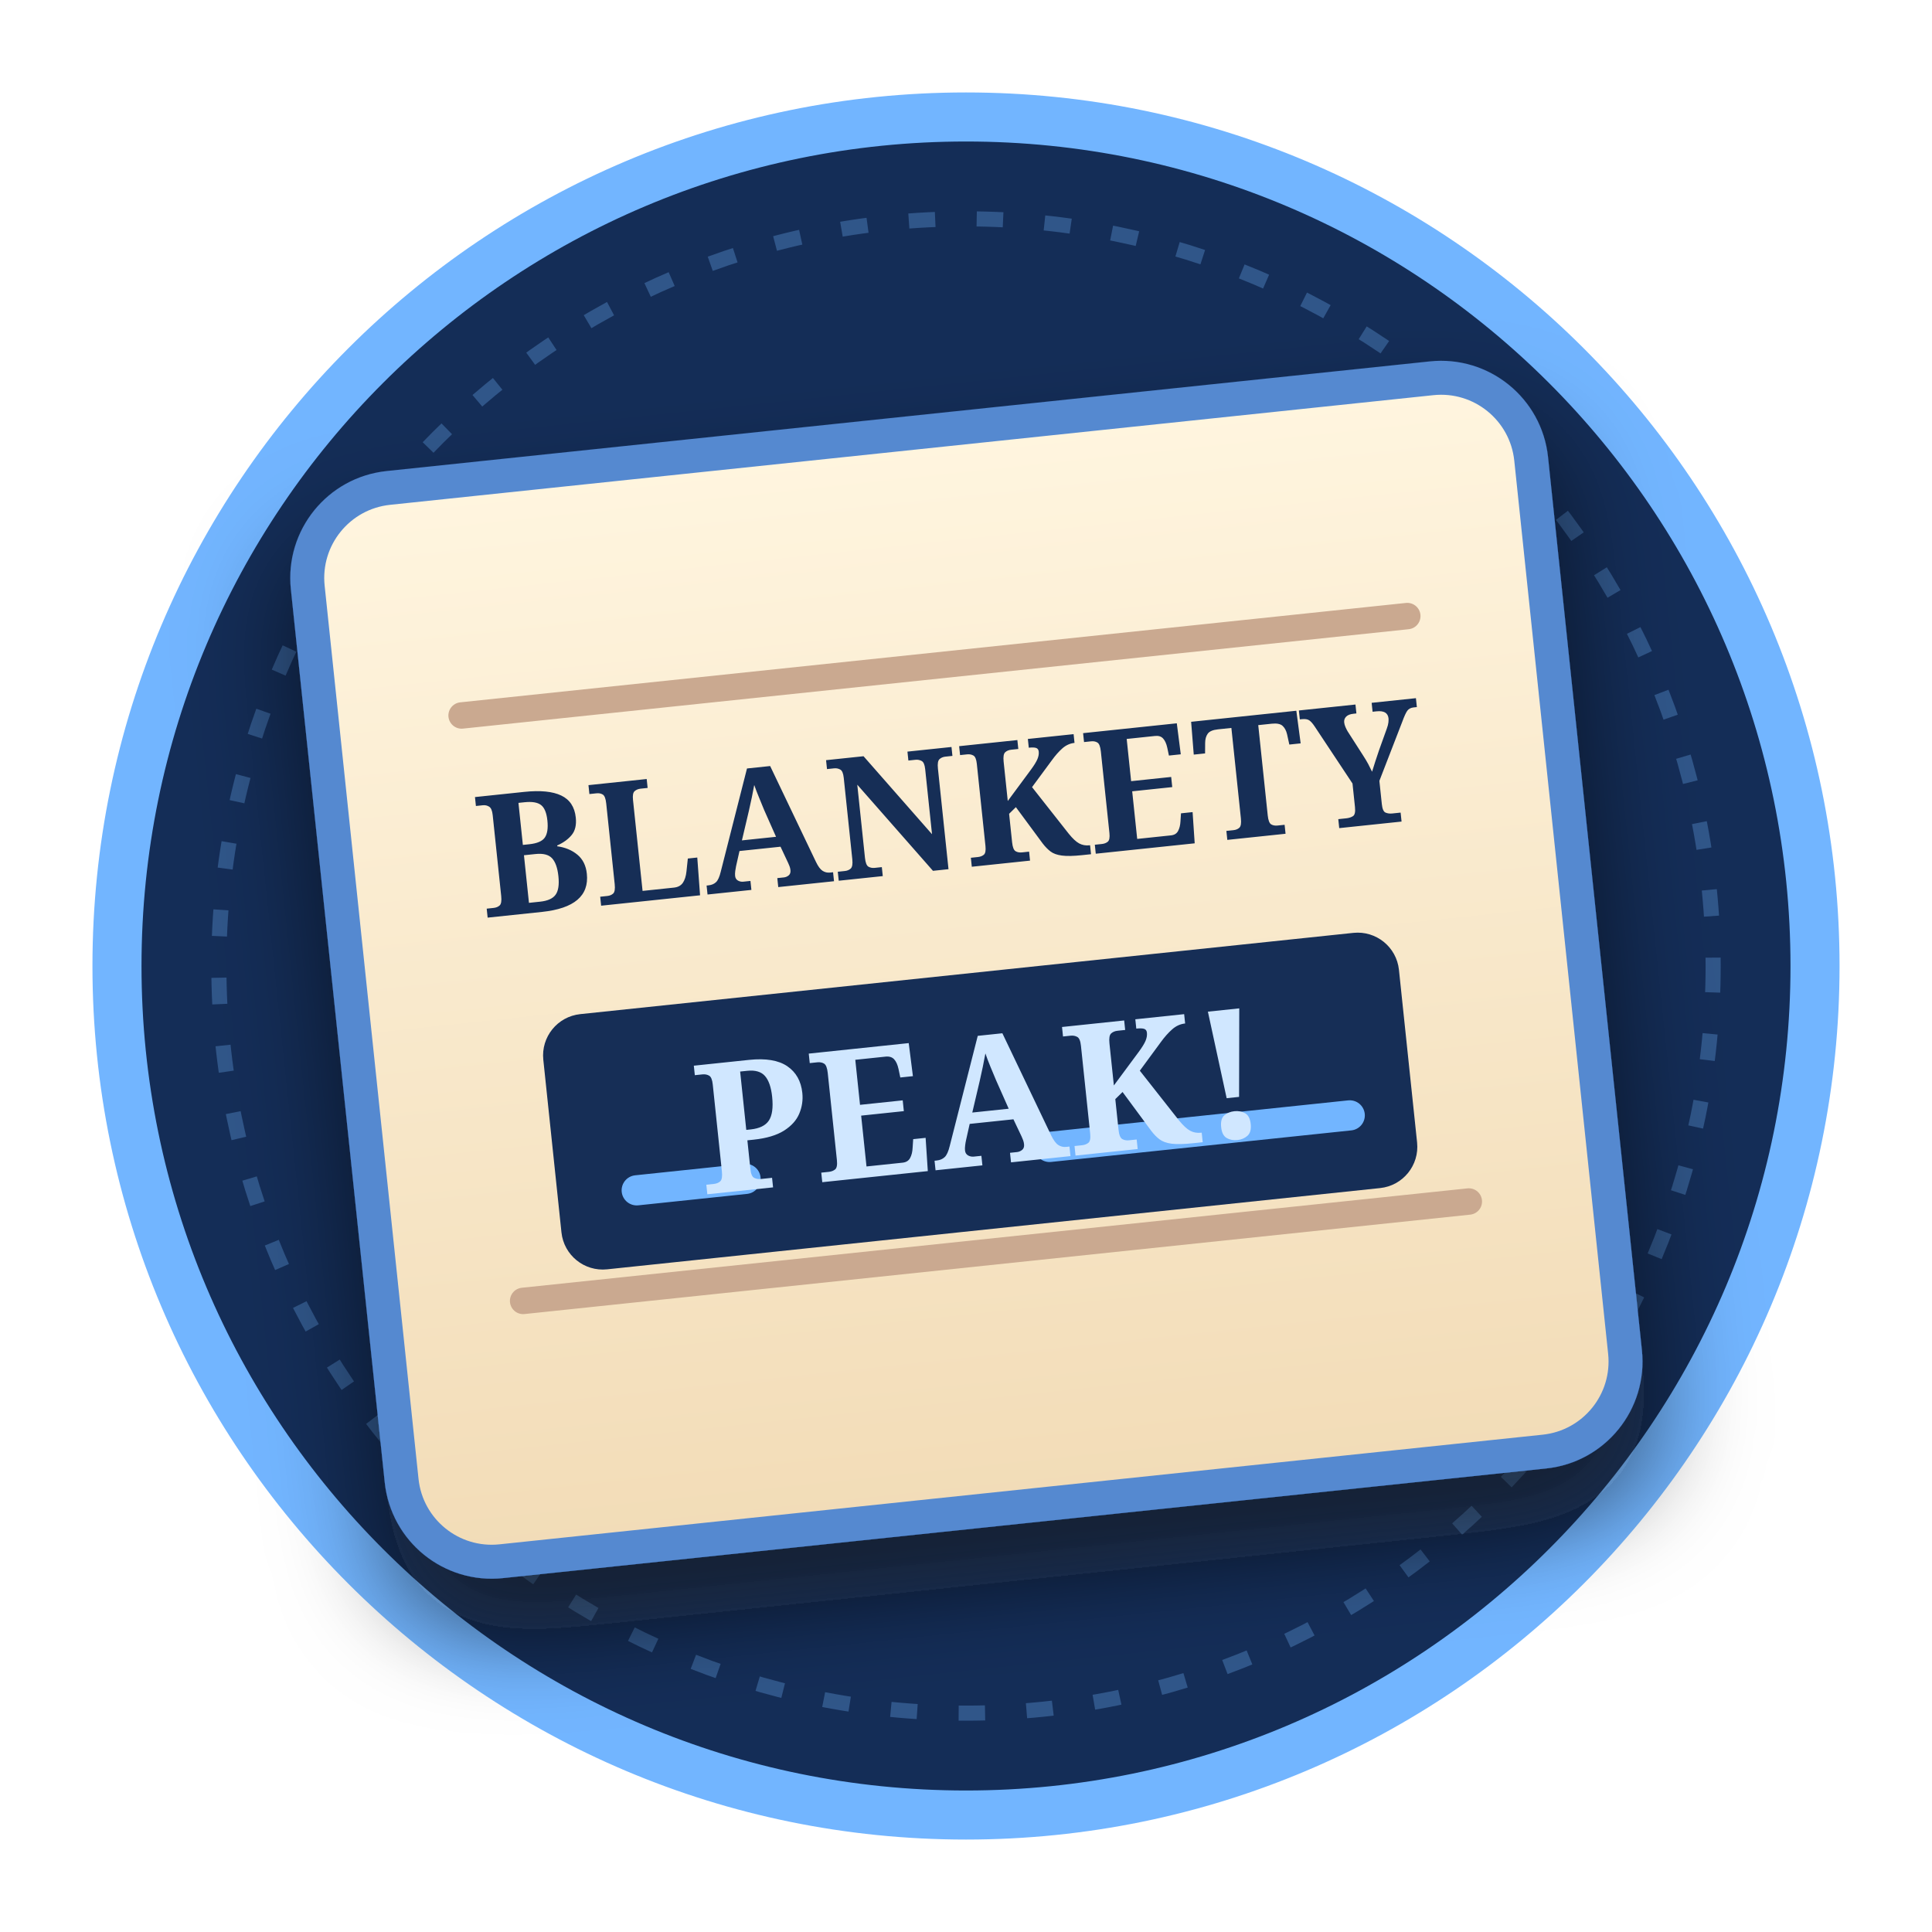
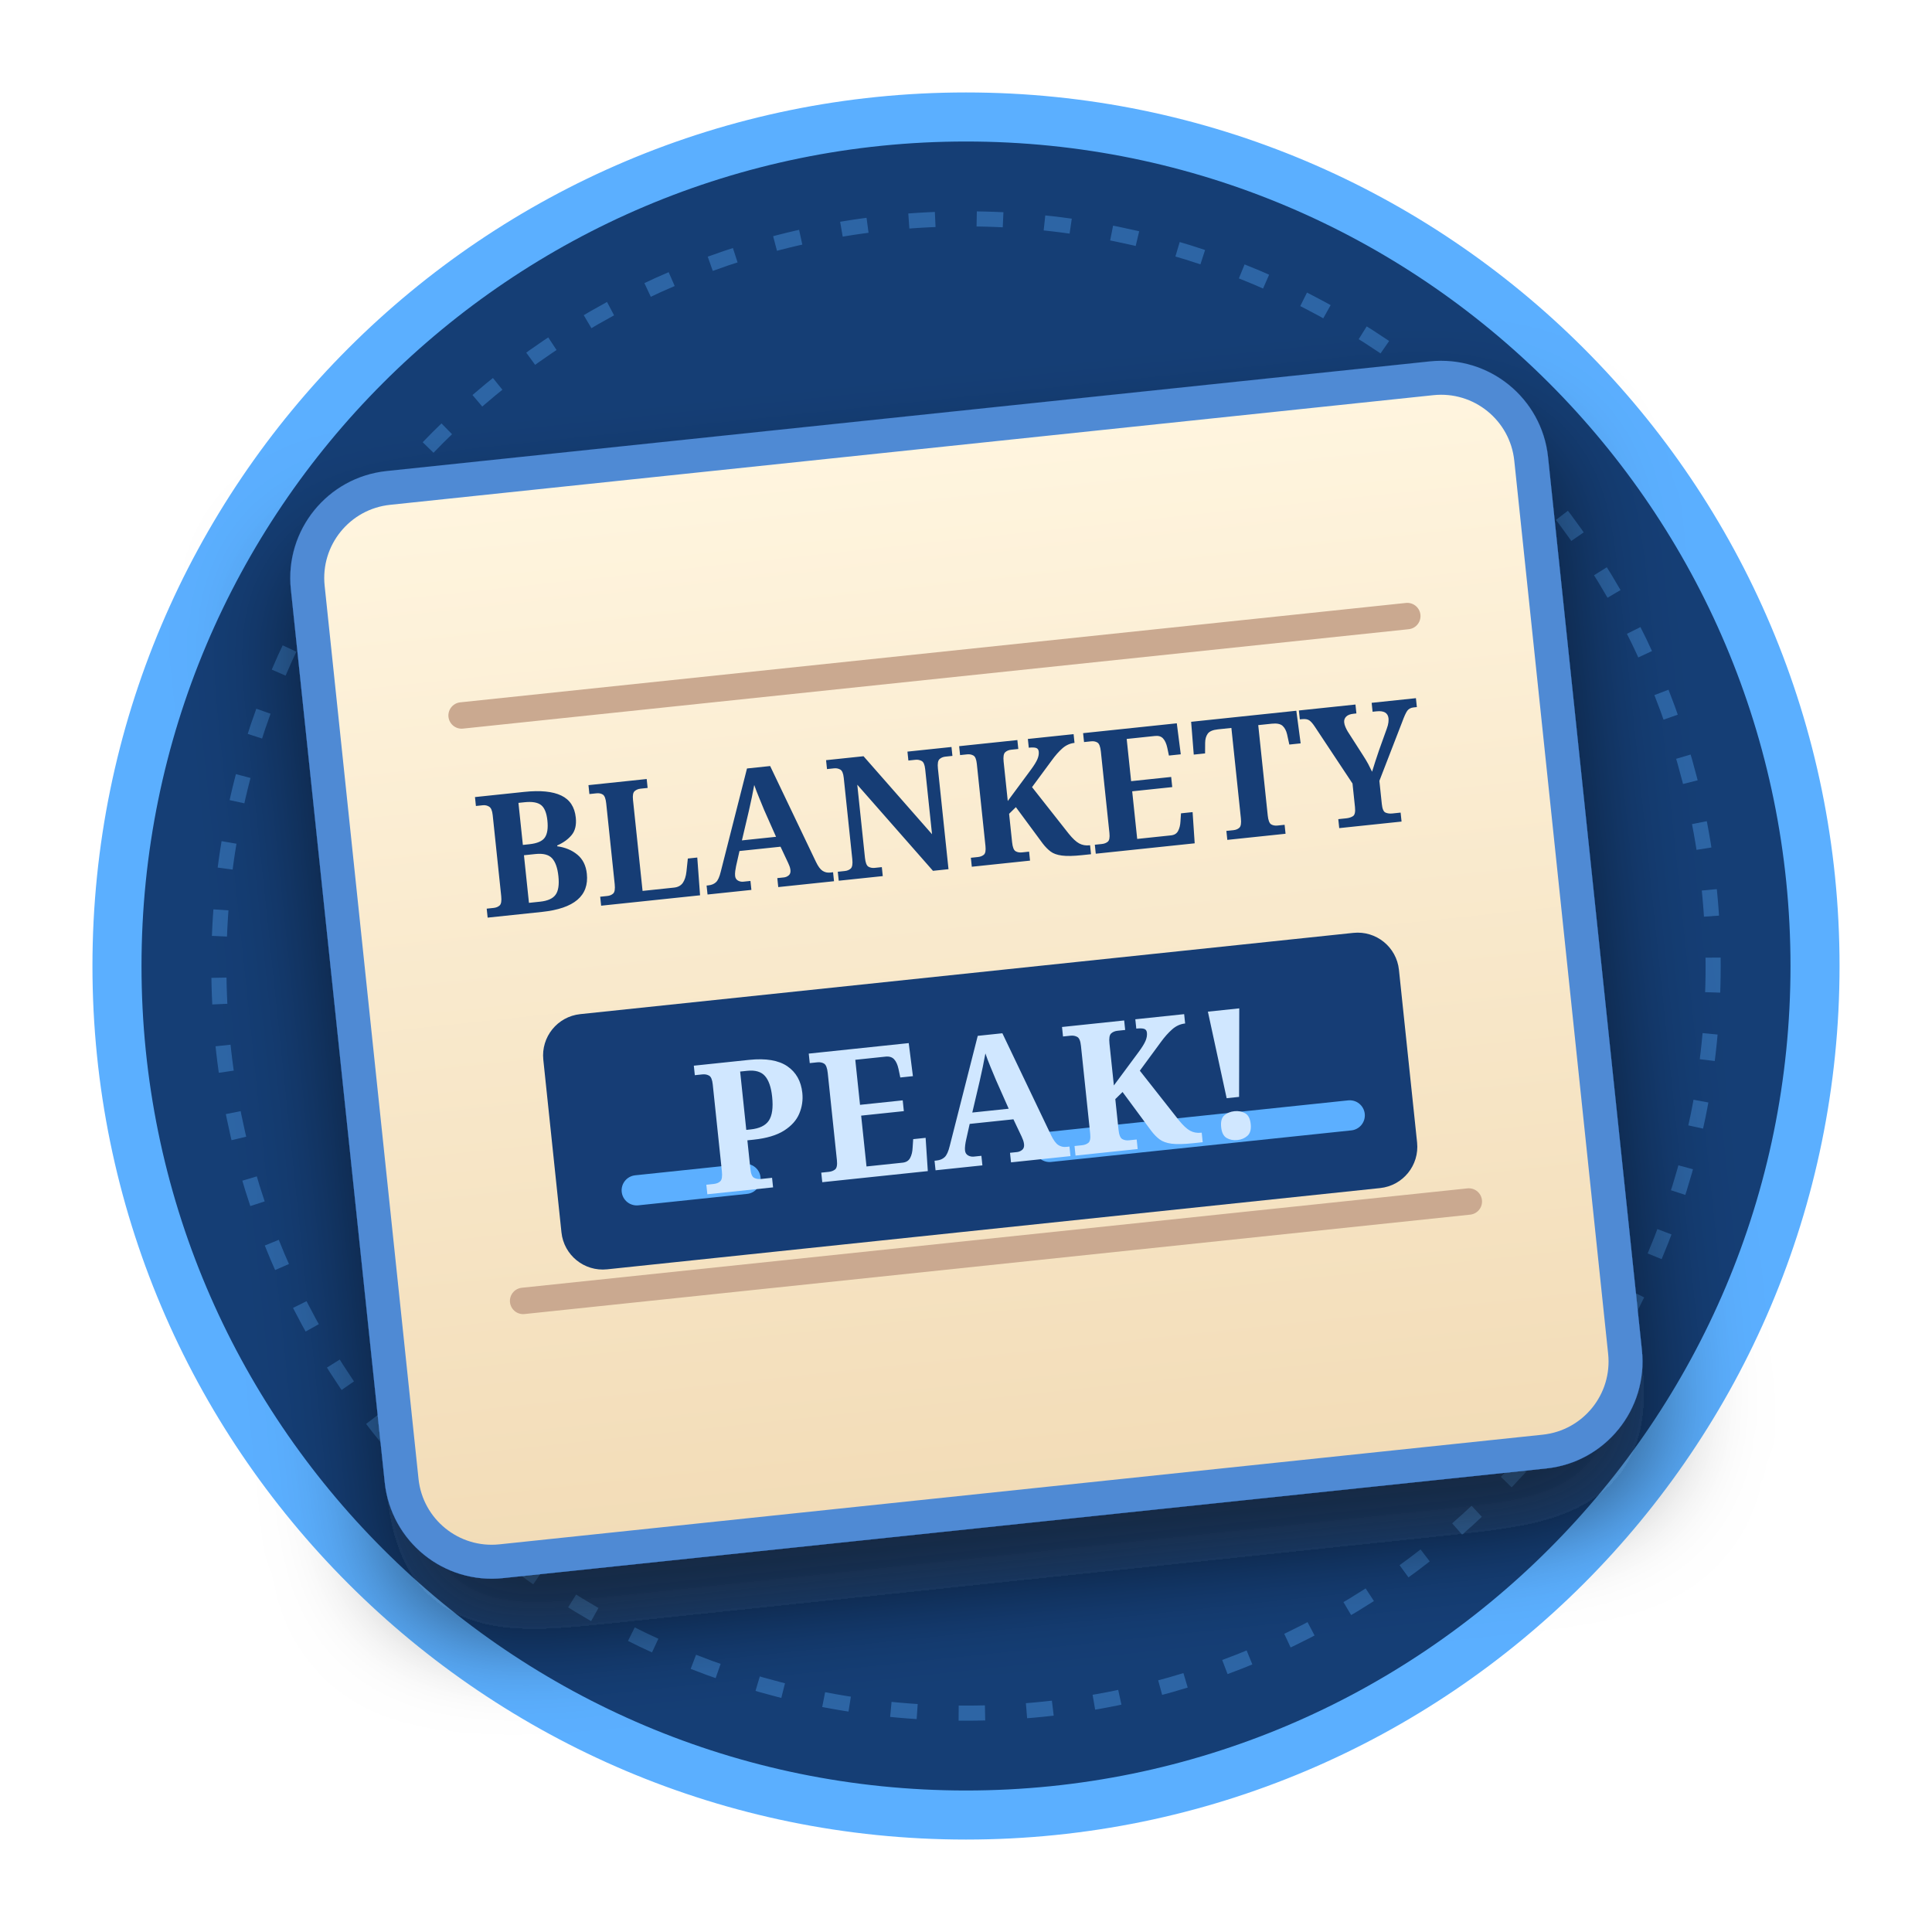
<svg xmlns="http://www.w3.org/2000/svg" viewBox="0 0 512 512" role="img" aria-label="A trail card with a missing word">
  <defs>
    <linearGradient id="card" x2="0" y2="1">
      <stop stop-color="#fff5df" />
      <stop offset="1" stop-color="#f2dcb7" />
    </linearGradient>
    <filter id="shadow">
      <feDropShadow dx="0" dy="15" stdDeviation="13" flood-color="#140d1a" flood-opacity=".55" />
    </filter>
  </defs>
-   <circle cx="256" cy="256" r="225" fill="#142d57" stroke="#72b5ff" stroke-width="13" />
-   <circle cx="256" cy="256" r="198" fill="none" stroke="#72b5ff" stroke-opacity=".3" stroke-width="4" stroke-dasharray="7 11" />
+   <circle cx="256" cy="256" r="225" fill="#153e75" stroke="#5bafff" stroke-width="13" />
+   <circle cx="256" cy="256" r="198" fill="none" stroke="#5bafff" stroke-opacity=".35" stroke-width="4" stroke-dasharray="7 11" />
  <g filter="url(#shadow)" transform="rotate(-6 256 256)">
-     <rect x="93" y="114" width="326" height="286" rx="24" fill="url(#card)" stroke="#5589d0" stroke-width="9" />
+     <rect x="93" y="114" width="326" height="286" rx="24" fill="url(#card)" stroke="#508ad4" stroke-width="9" />
    <path d="M130 176h252M130 332h252" stroke="#caa990" stroke-width="7" stroke-linecap="round" />
-     <text x="256" y="230" text-anchor="middle" font-family="Georgia,serif" font-size="45" font-weight="bold" fill="#142d57">BLANKETY</text>
-     <rect x="142" y="258" width="228" height="68" rx="11" fill="#142d57" />
-     <path d="M163 306h29m81 0h80" stroke="#72b5ff" stroke-width="8" stroke-linecap="round" />
+     <text x="256" y="230" text-anchor="middle" font-family="Georgia,serif" font-size="45" font-weight="bold" fill="#153e75">BLANKETY</text>
+     <rect x="142" y="258" width="228" height="68" rx="11" fill="#153e75" />
+     <path d="M163 306h29m81 0h80" stroke="#5bafff" stroke-width="8" stroke-linecap="round" />
    <text x="256" y="309" text-anchor="middle" font-family="Georgia,serif" font-size="48" font-weight="bold" fill="#d0e7ff">PEAK!</text>
  </g>
</svg>
